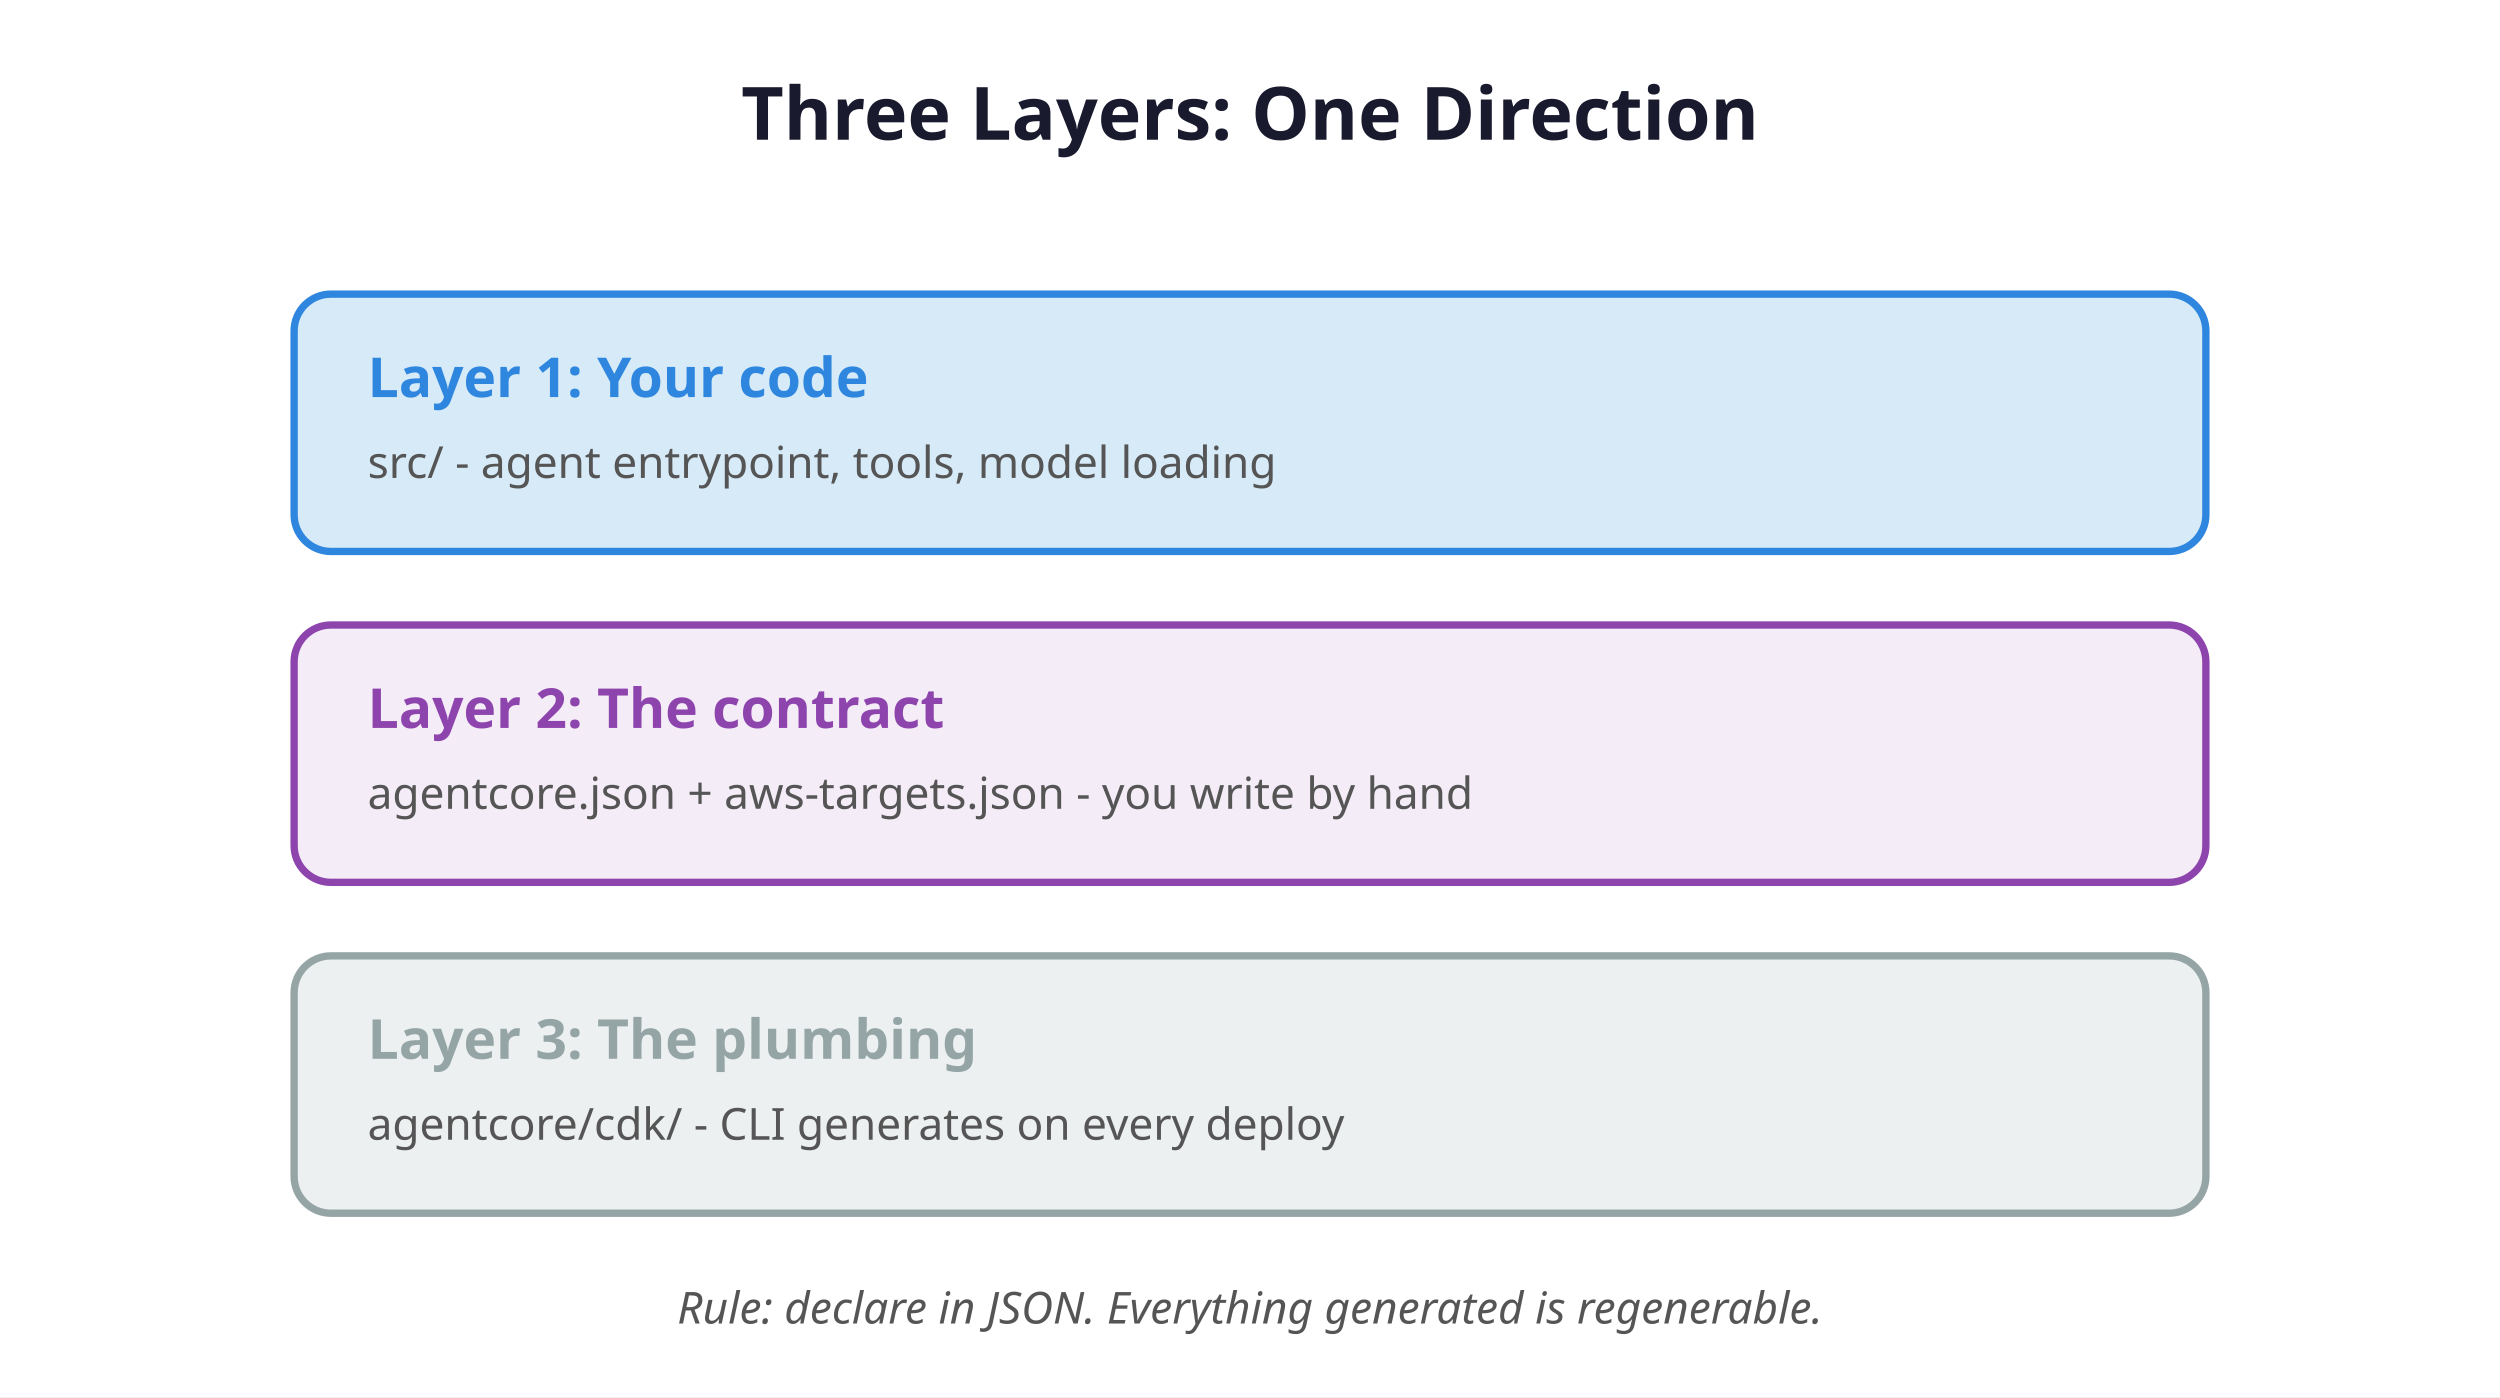
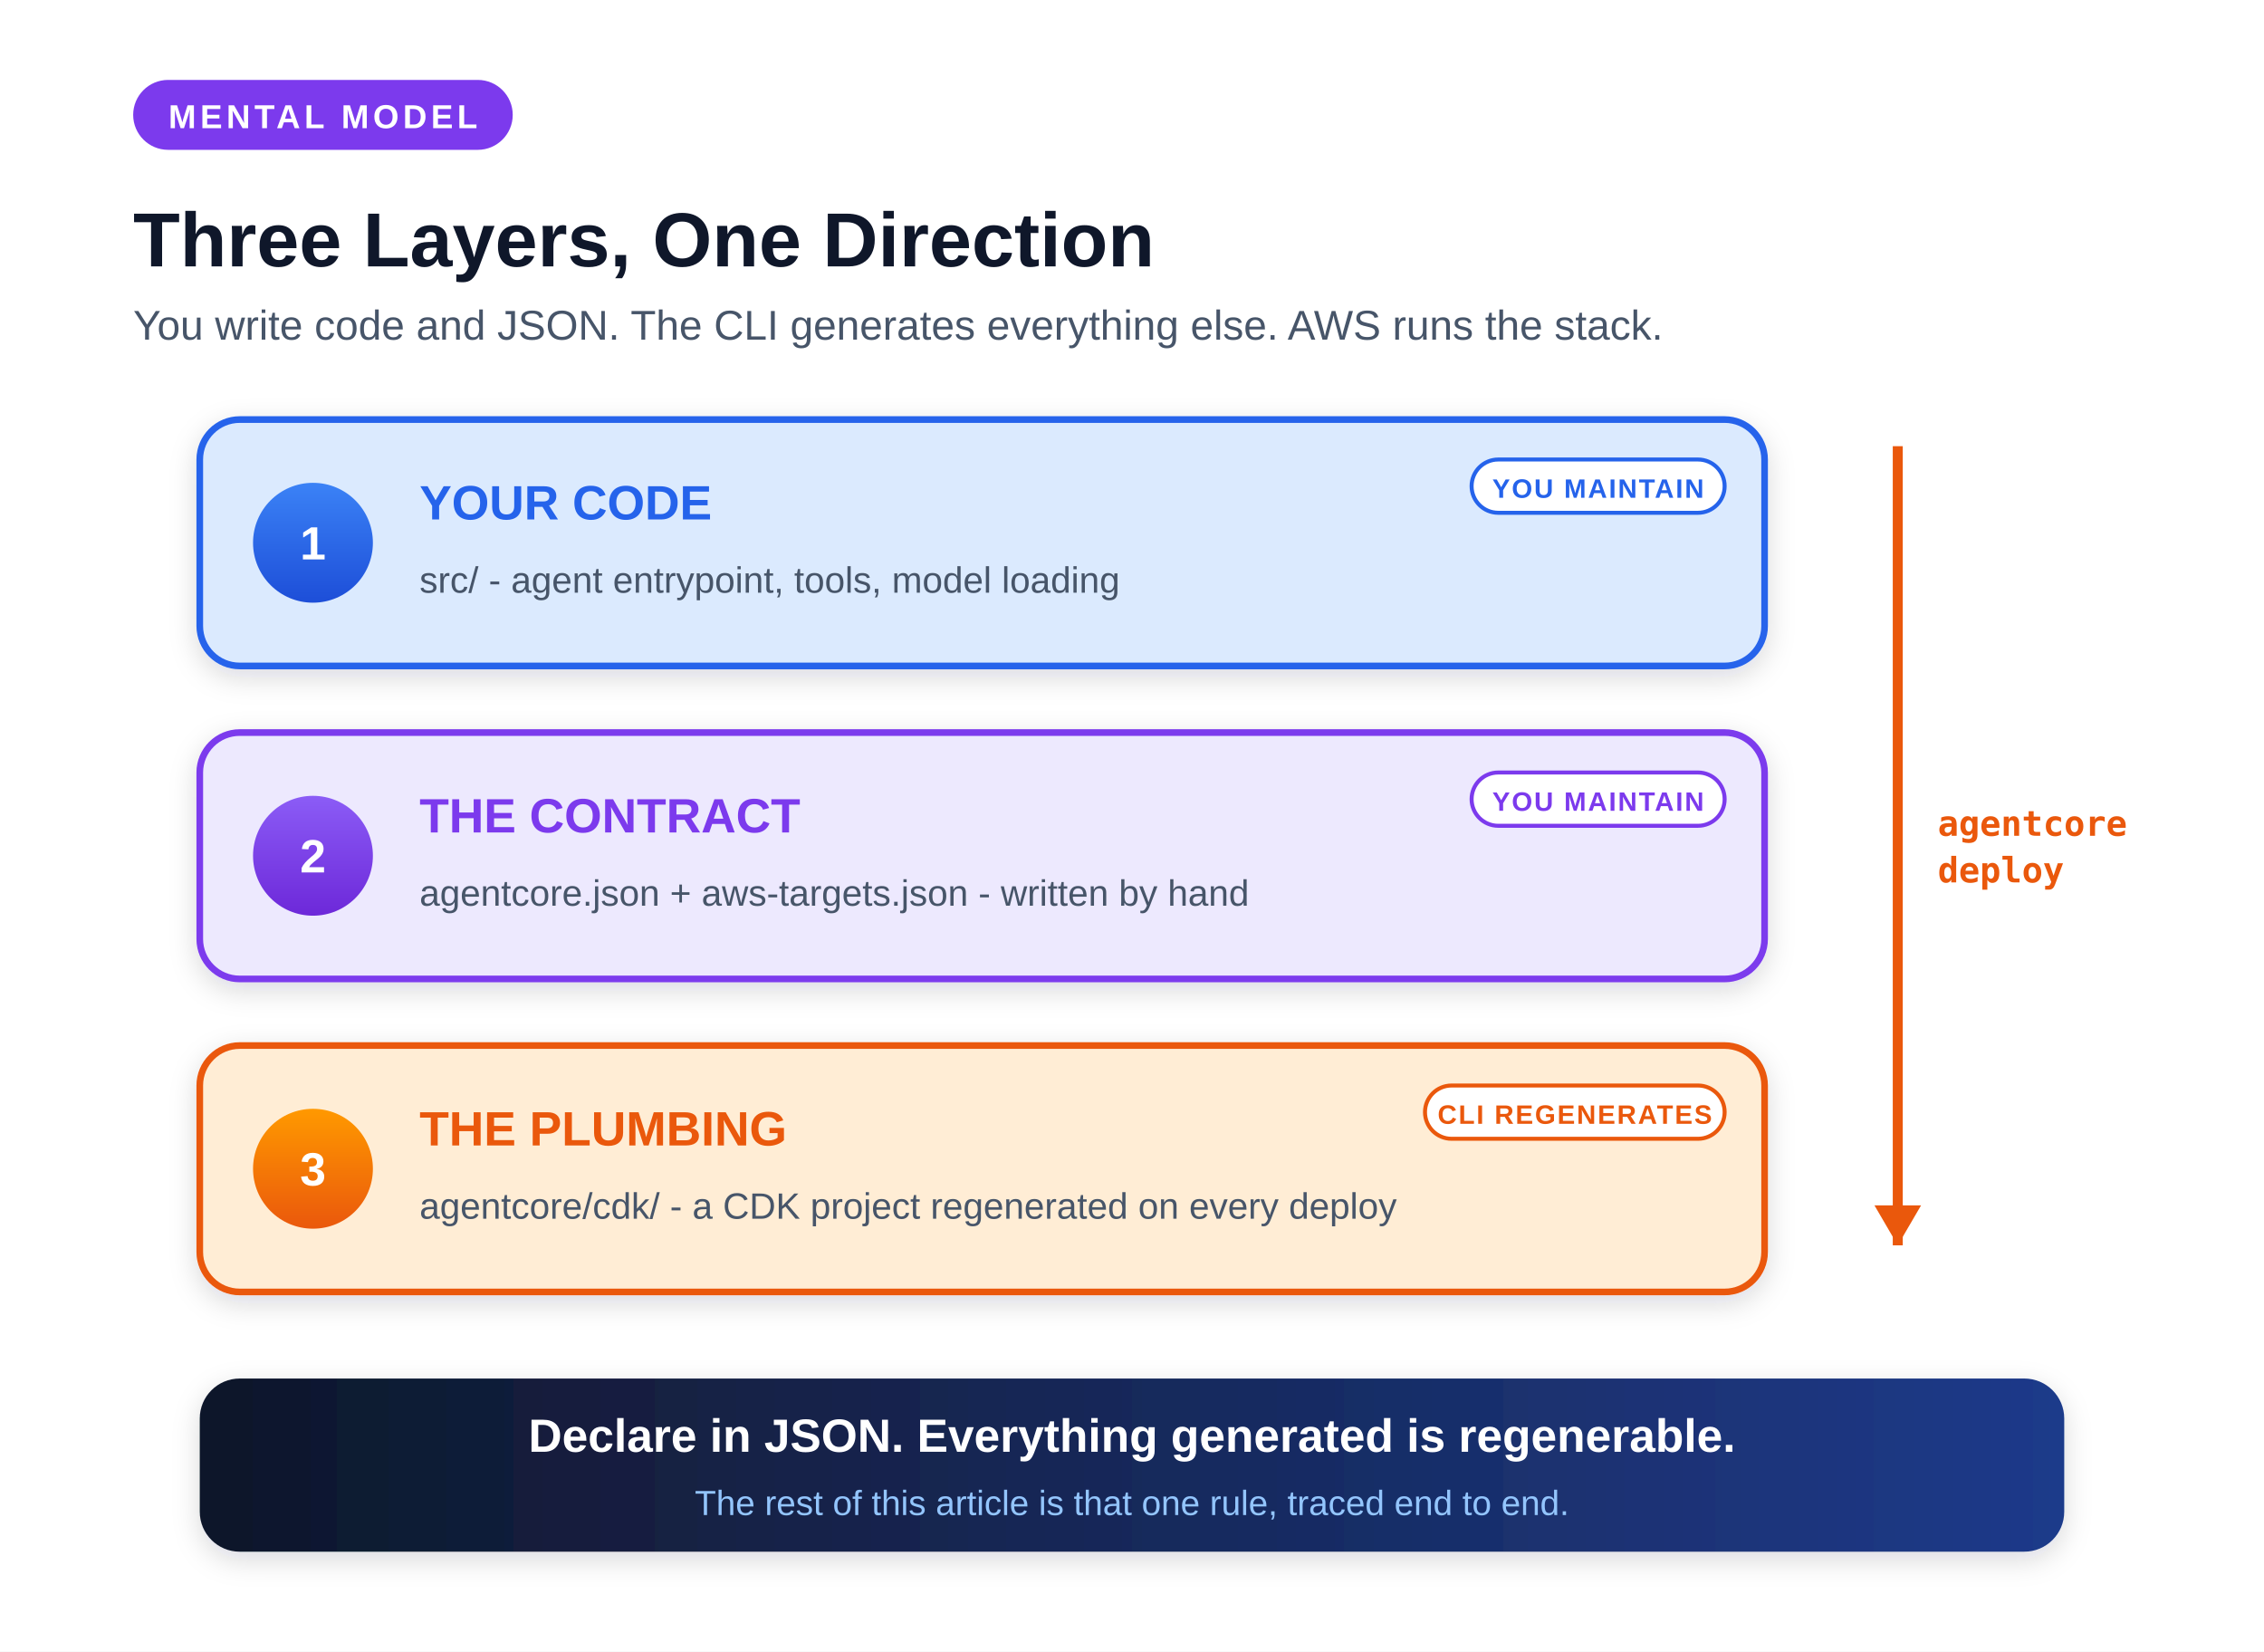
- <svg xmlns="http://www.w3.org/2000/svg" viewBox="0 0 680 380" width="680">
-   <rect width="680" height="380" fill="#FFFFFF" />
-   <text x="340" y="38" text-anchor="middle" font-family="sans-serif" font-size="20" font-weight="700" fill="#1A1A2E">Three Layers: One Direction</text>
-   <rect x="80" y="80" width="520" height="70" rx="10" fill="#D6EAF8" stroke="#2E86DE" stroke-width="2" />
-   <text x="100" y="108" font-family="sans-serif" font-size="15" font-weight="700" fill="#2E86DE">Layer 1: Your code</text>
-   <text x="100" y="130" font-family="sans-serif" font-size="12" fill="#555555">src/ - agent entrypoint, tools, model loading</text>
-   <rect x="80" y="170" width="520" height="70" rx="10" fill="#F4ECF7" stroke="#8E44AD" stroke-width="2" />
-   <text x="100" y="198" font-family="sans-serif" font-size="15" font-weight="700" fill="#8E44AD">Layer 2: The contract</text>
-   <text x="100" y="220" font-family="sans-serif" font-size="12" fill="#555555">agentcore.json + aws-targets.json - you write by hand</text>
-   <rect x="80" y="260" width="520" height="70" rx="10" fill="#ECF0F1" stroke="#95A5A6" stroke-width="2" />
-   <text x="100" y="288" font-family="sans-serif" font-size="15" font-weight="700" fill="#95A5A6">Layer 3: The plumbing</text>
-   <text x="100" y="310" font-family="sans-serif" font-size="12" fill="#555555">agentcore/cdk/ - CLI generates on every deploy</text>
-   <text x="340" y="360" text-anchor="middle" font-family="sans-serif" font-size="12" font-style="italic" fill="#555555">Rule: declare in JSON. Everything generated is regenerable.</text>
+ <svg xmlns="http://www.w3.org/2000/svg" viewBox="0 0 680 496" width="680">
+   <rect width="680" height="496" fill="white" />
+   <defs>
+     <filter id="ds" x="-30%" y="-30%" width="160%" height="160%">
+       <feDropShadow dx="0" dy="2.5" stdDeviation="4" flood-color="#0F172A" flood-opacity="0.15" />
+     </filter>
+     <linearGradient id="g-blue" x1="0" y1="0" x2="0" y2="1">
+       <stop offset="0" stop-color="#3B82F6" />
+       <stop offset="1" stop-color="#1D4ED8" />
+     </linearGradient>
+     <linearGradient id="g-purple" x1="0" y1="0" x2="0" y2="1">
+       <stop offset="0" stop-color="#8B5CF6" />
+       <stop offset="1" stop-color="#6D28D9" />
+     </linearGradient>
+     <linearGradient id="g-orange" x1="0" y1="0" x2="0" y2="1">
+       <stop offset="0" stop-color="#FF9900" />
+       <stop offset="1" stop-color="#EA580C" />
+     </linearGradient>
+     <linearGradient id="g-green" x1="0" y1="0" x2="0" y2="1">
+       <stop offset="0" stop-color="#10B981" />
+       <stop offset="1" stop-color="#047857" />
+     </linearGradient>
+     <linearGradient id="g-red" x1="0" y1="0" x2="0" y2="1">
+       <stop offset="0" stop-color="#F43F5E" />
+       <stop offset="1" stop-color="#BE123C" />
+     </linearGradient>
+     <linearGradient id="g-teal" x1="0" y1="0" x2="0" y2="1">
+       <stop offset="0" stop-color="#14B8A6" />
+       <stop offset="1" stop-color="#0F766E" />
+     </linearGradient>
+     <linearGradient id="g-ink" x1="0" y1="0" x2="1" y2="0">
+       <stop offset="0" stop-color="#0F172A" />
+       <stop offset="1" stop-color="#1E3A8A" />
+     </linearGradient>
+     <linearGradient id="g-ribbon" x1="0" y1="0" x2="1" y2="0">
+       <stop offset="0" stop-color="#2563EB" />
+       <stop offset="0.35" stop-color="#0D9488" />
+       <stop offset="0.65" stop-color="#EA580C" />
+       <stop offset="1" stop-color="#E11D48" />
+     </linearGradient>
+   </defs>
+   <rect x="40" y="24" width="114" height="21" rx="10.5" fill="#7C3AED" />
+   <text x="97" y="38.5" text-anchor="middle" font-family="'Helvetica Neue', 'PingFang SC', Arial, sans-serif" font-size="10" font-weight="700" letter-spacing="1.2" fill="white">MENTAL MODEL</text>
+   <text x="40" y="80" font-family="'Helvetica Neue', 'PingFang SC', Arial, sans-serif" font-size="23" font-weight="800" fill="#0F172A">Three Layers, One Direction</text>
+   <text x="40" y="102" font-family="'Helvetica Neue', 'PingFang SC', Arial, sans-serif" font-size="12.5" fill="#475569">You write code and JSON. The CLI generates everything else. AWS runs the stack.</text>
+   <rect x="60" y="126" width="470" height="74" rx="12" fill="#DBEAFE" stroke="#2563EB" stroke-width="2" filter="url(#ds)" />
+   <circle cx="94" cy="163.0" r="18" fill="url(#g-blue)" />
+   <text x="94" y="168.0" text-anchor="middle" font-family="'Helvetica Neue', 'PingFang SC', Arial, sans-serif" font-size="14" font-weight="800" fill="white">1</text>
+   <text x="126" y="156" font-family="'Helvetica Neue', 'PingFang SC', Arial, sans-serif" font-size="14.5" font-weight="800" fill="#2563EB">YOUR CODE</text>
+   <text x="126" y="178" font-family="'Helvetica Neue', 'PingFang SC', Arial, sans-serif" font-size="11" fill="#475569">src/ - agent entrypoint, tools, model loading</text>
+   <rect x="442" y="138" width="76" height="16" rx="8" fill="white" stroke="#2563EB" stroke-width="1.2" />
+   <text x="480" y="149.5" text-anchor="middle" font-family="'Helvetica Neue', 'PingFang SC', Arial, sans-serif" font-size="8" font-weight="700" letter-spacing="0.5" fill="#2563EB">YOU MAINTAIN</text>
+   <rect x="60" y="220" width="470" height="74" rx="12" fill="#EDE9FE" stroke="#7C3AED" stroke-width="2" filter="url(#ds)" />
+   <circle cx="94" cy="257.0" r="18" fill="url(#g-purple)" />
+   <text x="94" y="262.0" text-anchor="middle" font-family="'Helvetica Neue', 'PingFang SC', Arial, sans-serif" font-size="14" font-weight="800" fill="white">2</text>
+   <text x="126" y="250" font-family="'Helvetica Neue', 'PingFang SC', Arial, sans-serif" font-size="14.5" font-weight="800" fill="#7C3AED">THE CONTRACT</text>
+   <text x="126" y="272" font-family="'Helvetica Neue', 'PingFang SC', Arial, sans-serif" font-size="11" fill="#475569">agentcore.json + aws-targets.json - written by hand</text>
+   <rect x="442" y="232" width="76" height="16" rx="8" fill="white" stroke="#7C3AED" stroke-width="1.2" />
+   <text x="480" y="243.5" text-anchor="middle" font-family="'Helvetica Neue', 'PingFang SC', Arial, sans-serif" font-size="8" font-weight="700" letter-spacing="0.5" fill="#7C3AED">YOU MAINTAIN</text>
+   <rect x="60" y="314" width="470" height="74" rx="12" fill="#FFEDD5" stroke="#EA580C" stroke-width="2" filter="url(#ds)" />
+   <circle cx="94" cy="351.0" r="18" fill="url(#g-orange)" />
+   <text x="94" y="356.0" text-anchor="middle" font-family="'Helvetica Neue', 'PingFang SC', Arial, sans-serif" font-size="14" font-weight="800" fill="white">3</text>
+   <text x="126" y="344" font-family="'Helvetica Neue', 'PingFang SC', Arial, sans-serif" font-size="14.5" font-weight="800" fill="#EA580C">THE PLUMBING</text>
+   <text x="126" y="366" font-family="'Helvetica Neue', 'PingFang SC', Arial, sans-serif" font-size="11" fill="#475569">agentcore/cdk/ - a CDK project regenerated on every deploy</text>
+   <rect x="428" y="326" width="90" height="16" rx="8" fill="white" stroke="#EA580C" stroke-width="1.2" />
+   <text x="473" y="337.5" text-anchor="middle" font-family="'Helvetica Neue', 'PingFang SC', Arial, sans-serif" font-size="8" font-weight="700" letter-spacing="0.5" fill="#EA580C">CLI REGENERATES</text>
+   <line x1="570" y1="134" x2="570" y2="374" stroke="#EA580C" stroke-width="3" />
+   <path d="M 563 362 L 570 374 L 577 362 Z" fill="#EA580C" />
+   <text x="582" y="251" font-family="'SF Mono', Menlo, Consolas, monospace" font-size="10.5" font-weight="700" fill="#EA580C">agentcore</text>
+   <text x="582" y="265" font-family="'SF Mono', Menlo, Consolas, monospace" font-size="10.5" font-weight="700" fill="#EA580C">deploy</text>
+   <rect x="60" y="414" width="560" height="52" rx="12" fill="url(#g-ink)" filter="url(#ds)" />
+   <text x="340" y="436" text-anchor="middle" font-family="'Helvetica Neue', 'PingFang SC', Arial, sans-serif" font-size="14" font-weight="800" fill="white">Declare in JSON. Everything generated is regenerable.</text>
+   <text x="340" y="455" text-anchor="middle" font-family="'Helvetica Neue', 'PingFang SC', Arial, sans-serif" font-size="10.5" fill="#93C5FD">The rest of this article is that one rule, traced end to end.</text>
</svg>
